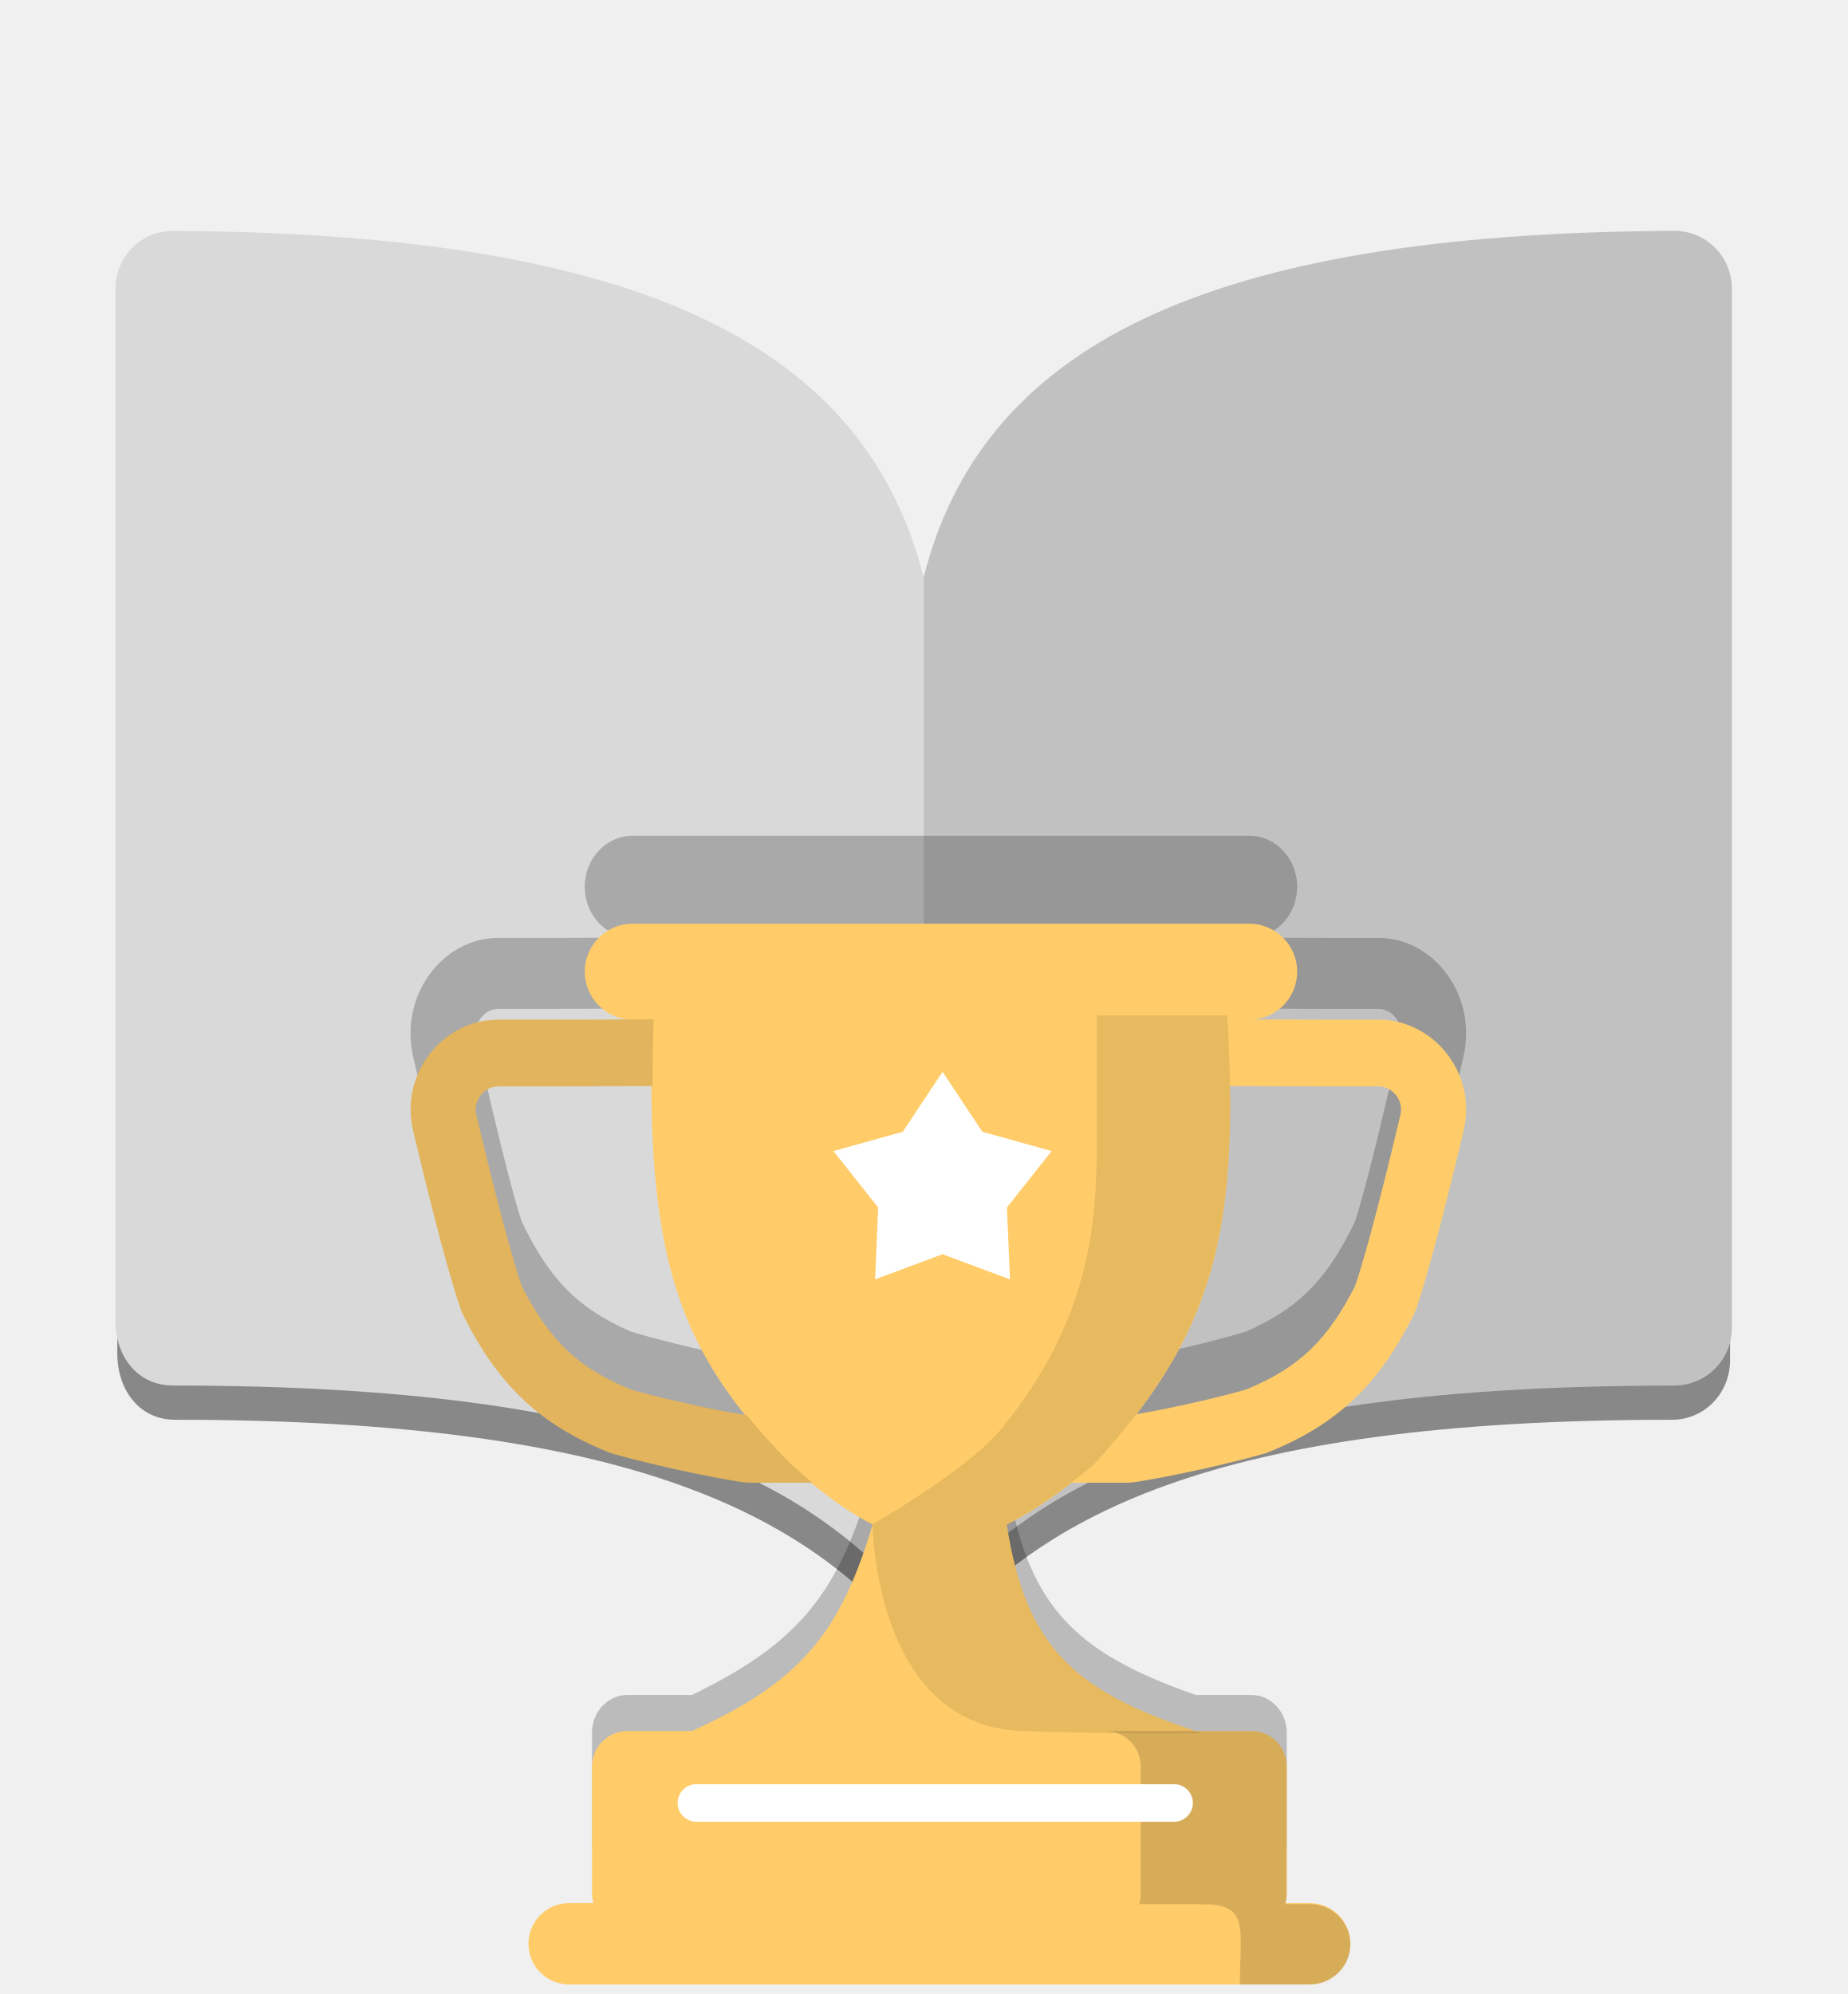
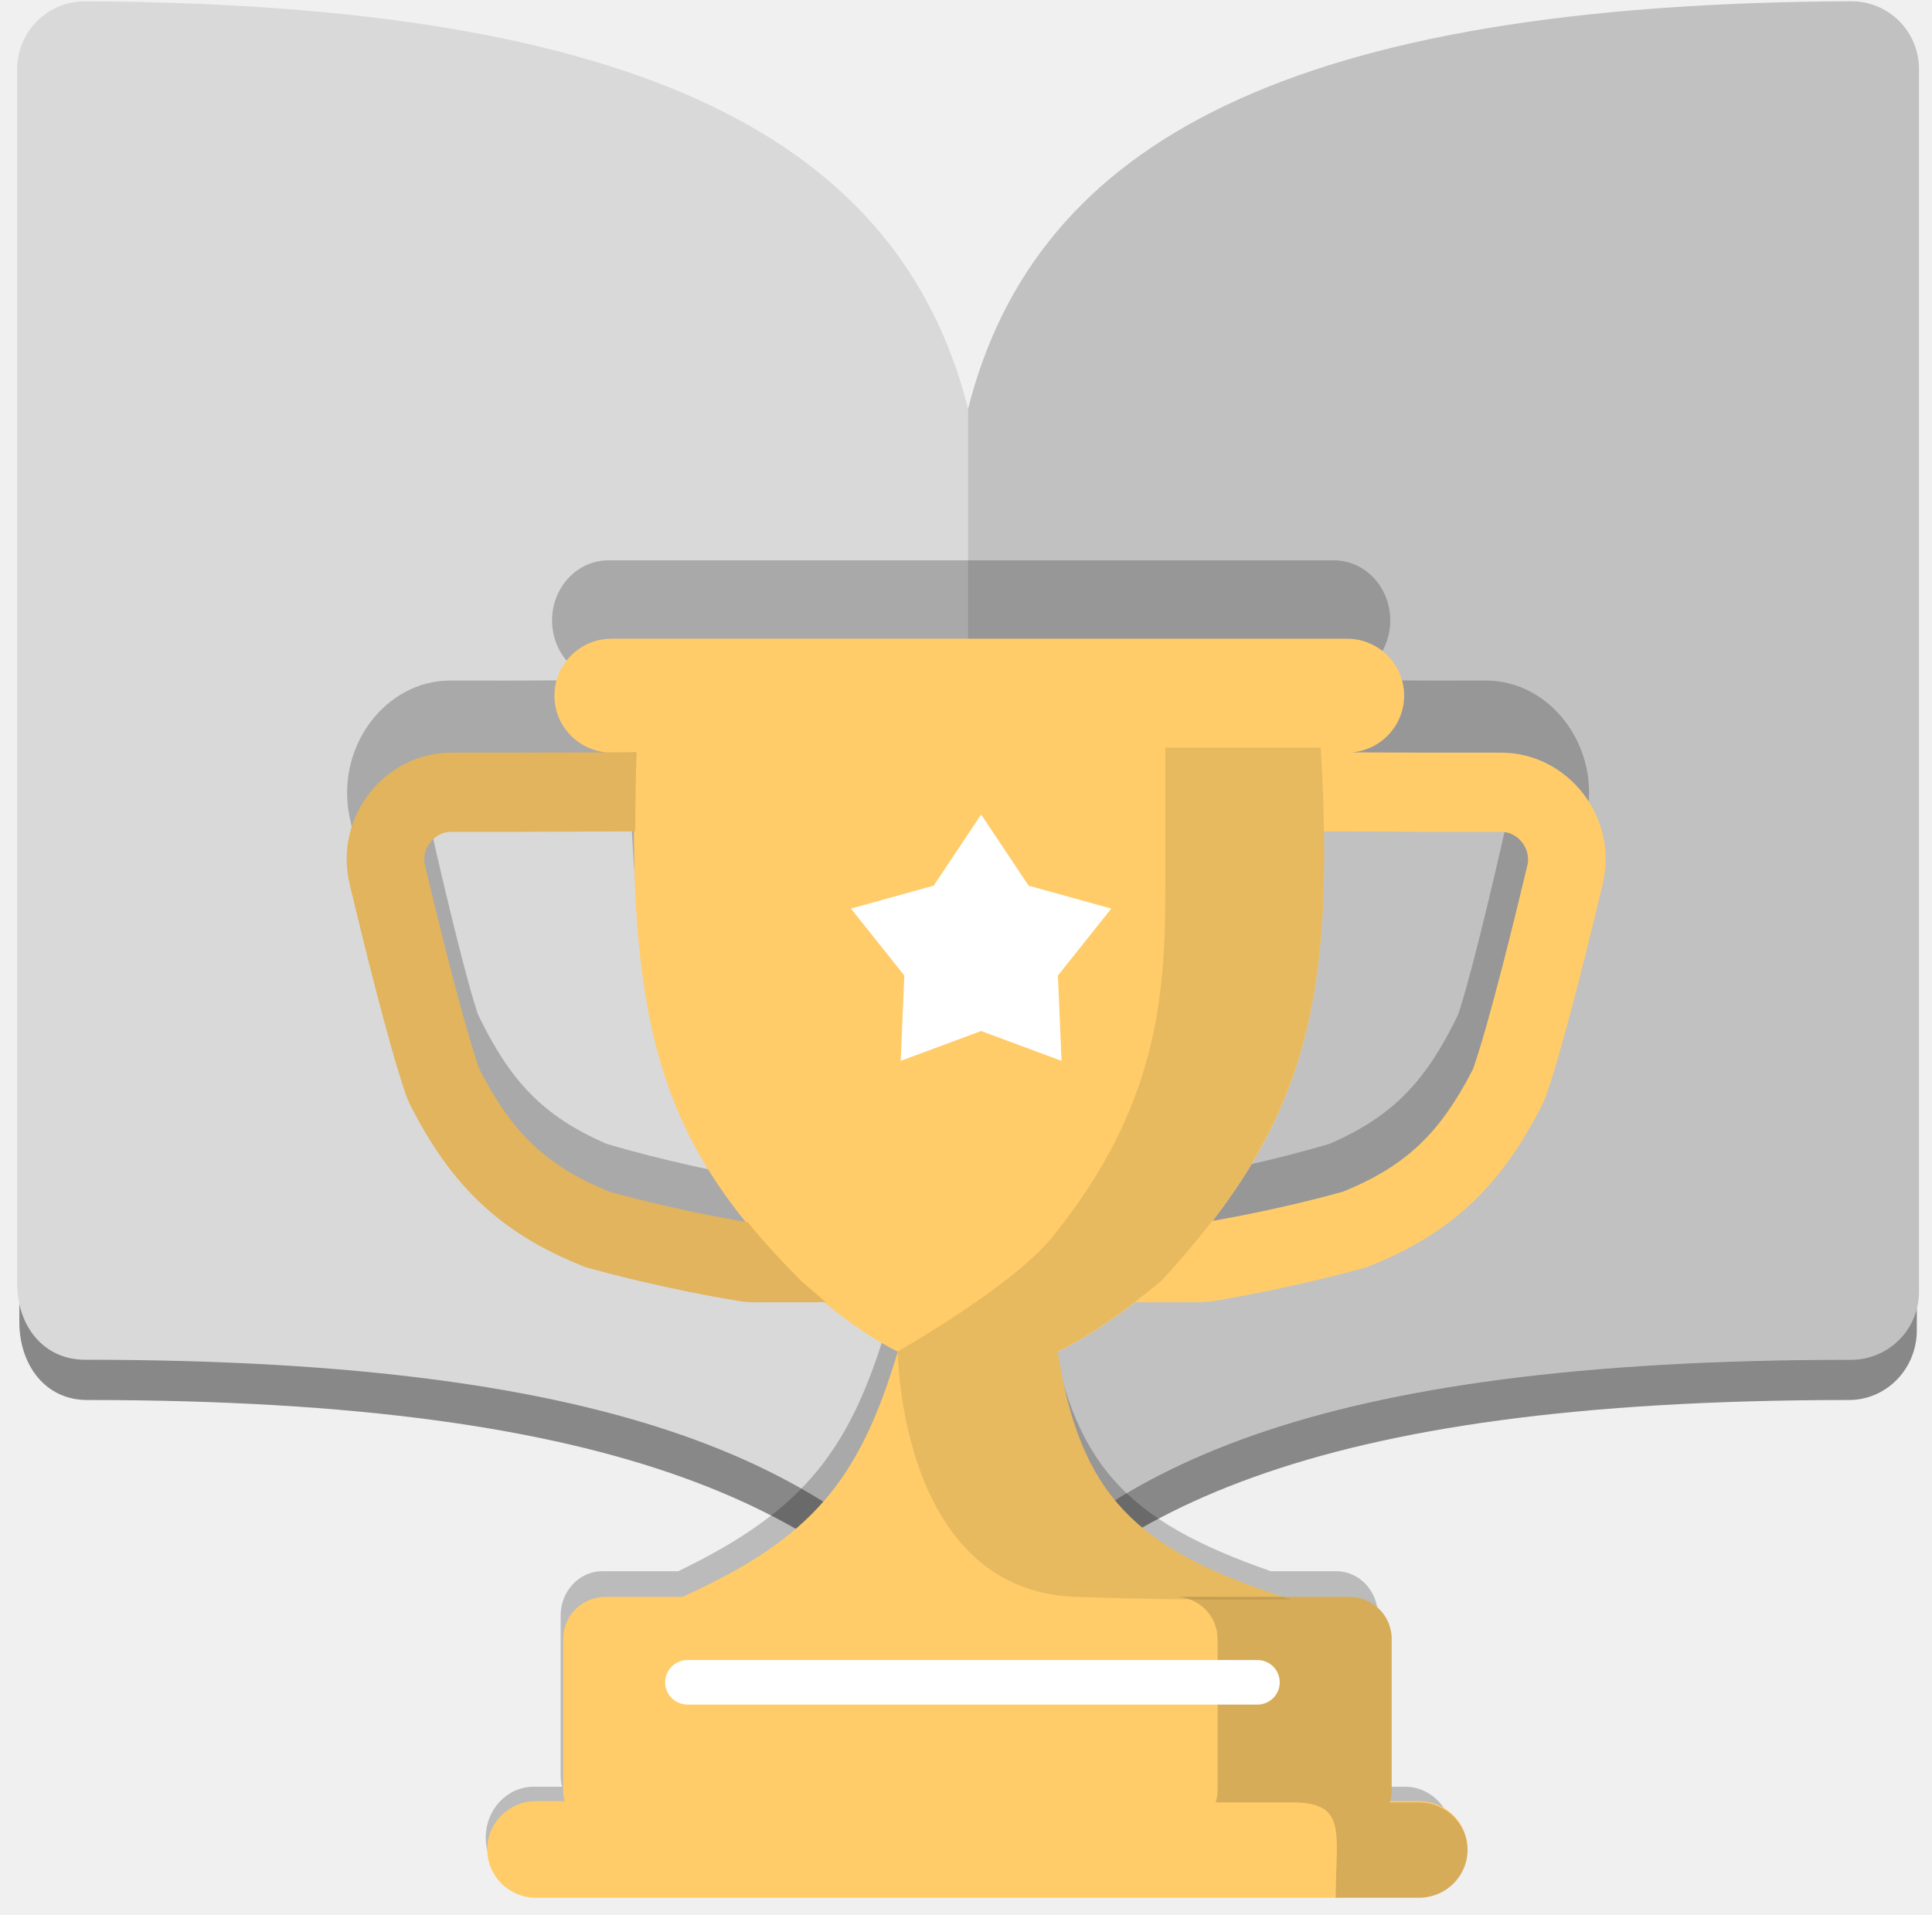
- <svg xmlns="http://www.w3.org/2000/svg" width="126" height="136" viewBox="0 0 126 136" fill="none">
-   <g clip-path="url(#clip0_2595_2047)">
-     <path d="M63 40.25C66.929 24.296 81.766 16.149 114.071 16C114.588 15.998 115.1 16.101 115.577 16.304C116.055 16.506 116.488 16.804 116.854 17.179C117.219 17.555 117.508 18.001 117.705 18.493C117.902 18.984 118.002 19.51 118 20.042V92.792C118 93.864 117.586 94.892 116.849 95.65C116.113 96.407 115.113 96.833 114.071 96.833C82.643 96.833 70.501 103.353 63 113C55.543 103.401 43.357 96.833 11.929 96.833C9.503 96.833 8 94.8 8 92.304V20.042C7.998 19.51 8.098 18.984 8.295 18.493C8.492 18.001 8.781 17.555 9.146 17.179C9.512 16.804 9.945 16.506 10.423 16.304C10.9 16.101 11.412 15.998 11.929 16C44.234 16.149 59.071 24.296 63 40.25ZM63 40.25V113Z" fill="#888888" />
-     <path d="M63 39.375C66.938 23.832 81.809 15.895 114.188 15.75C114.705 15.748 115.218 15.849 115.697 16.046C116.175 16.243 116.61 16.533 116.976 16.899C117.342 17.265 117.632 17.7 117.829 18.178C118.026 18.657 118.127 19.17 118.125 19.688V90.562C118.125 91.607 117.71 92.608 116.972 93.347C116.233 94.085 115.232 94.5 114.188 94.5C82.688 94.5 70.518 100.852 63 110.25C55.526 100.898 43.312 94.5 11.812 94.5C9.381 94.5 7.875 92.519 7.875 90.088V19.688C7.873 19.17 7.974 18.657 8.171 18.178C8.368 17.7 8.658 17.265 9.024 16.899C9.39 16.533 9.825 16.243 10.303 16.046C10.782 15.849 11.295 15.748 11.812 15.75C44.191 15.895 59.062 23.832 63 39.375ZM63 39.375V110.25Z" fill="#D9D9D9" />
-     <path d="M63 39.367V110.242Z" fill="black" fill-opacity="0.11" />
-     <path d="M63 39.367C66.938 23.823 81.809 15.887 114.187 15.742C114.705 15.74 115.218 15.84 115.697 16.037C116.175 16.235 116.61 16.524 116.976 16.89C117.342 17.257 117.632 17.691 117.829 18.17C118.026 18.649 118.127 19.162 118.125 19.679V90.554C118.125 91.598 117.71 92.6 116.972 93.338C116.233 94.077 115.232 94.492 114.187 94.492C82.688 94.492 70.518 100.843 63 110.242V39.367Z" fill="black" fill-opacity="0.11" />
-     <path fill-rule="evenodd" clip-rule="evenodd" d="M43.154 57C41.347 57 39.881 58.559 39.881 60.483C39.881 62.297 41.186 63.788 42.851 63.951C38.438 63.973 35.628 63.975 33.988 63.97C30.221 63.958 27.247 67.859 28.169 72.004C28.873 75.168 30.347 81.637 31.364 84.81C31.464 85.124 31.582 85.412 31.71 85.676C32.742 87.802 33.932 89.75 35.573 91.431C37.231 93.129 39.152 94.353 41.419 95.332L41.651 95.432L41.892 95.503C46.015 96.72 49.713 97.383 50.421 97.505C50.731 97.559 51.033 97.582 51.323 97.582H54.893C55.026 97.582 55.159 97.577 55.29 97.568C56.798 98.886 58.188 99.898 59.518 100.606C57.298 108.545 54.561 112.04 47.199 115.602H42.798C41.462 115.602 40.379 116.754 40.379 118.176V127.413C40.379 127.649 40.409 127.877 40.465 128.094H38.814C37.282 128.094 36.039 129.416 36.039 131.047C36.039 132.678 37.282 134 38.814 134H89.328C90.861 134 92.103 132.678 92.103 131.047C92.103 129.416 90.861 128.094 89.328 128.094H87.677C87.733 127.877 87.763 127.649 87.763 127.413V118.176C87.763 116.754 86.68 115.602 85.344 115.602H81.553C73.191 112.687 69.947 109.432 68.663 100.606C70.043 99.898 71.5 98.889 73.093 97.582L73.107 97.582H76.677C76.967 97.582 77.269 97.559 77.579 97.505C78.287 97.383 81.985 96.72 86.108 95.503L86.349 95.432L86.581 95.332C88.848 94.353 90.769 93.129 92.427 91.431C94.068 89.75 95.258 87.802 96.29 85.676C96.418 85.412 96.536 85.124 96.636 84.81C97.653 81.637 99.127 75.168 99.831 72.004C100.753 67.859 97.779 63.958 94.012 63.97C92.414 63.975 89.706 63.973 85.487 63.953C87.161 63.798 88.474 62.304 88.474 60.483C88.474 58.559 87.009 57 85.202 57H43.154ZM44.158 68.786L44.425 68.779C44.457 80.275 46.212 86.591 50.815 92.67C49.72 92.472 46.537 91.858 43.049 90.829C39.302 89.212 37.423 87.107 35.628 83.409C35.597 83.344 35.571 83.28 35.549 83.212C34.621 80.313 33.2 74.106 32.478 70.861C32.252 69.843 33.016 68.809 33.974 68.812C35.786 68.818 38.992 68.814 44.158 68.786ZM83.892 68.786C84.052 79.332 82.464 85.734 77.522 92.608C78.842 92.361 81.77 91.768 84.951 90.829C88.698 89.212 90.577 87.107 92.372 83.409C92.403 83.344 92.429 83.28 92.451 83.212C93.379 80.313 94.8 74.106 95.522 70.861C95.748 69.843 94.984 68.809 94.025 68.812C92.22 68.818 89.028 68.814 83.892 68.786Z" fill="black" fill-opacity="0.22" />
-   </g>
-   <path fill-rule="evenodd" clip-rule="evenodd" d="M43.159 63C41.351 63 39.886 64.465 39.886 66.272C39.886 67.978 41.19 69.378 42.855 69.531C38.443 69.552 35.633 69.554 33.993 69.549C30.226 69.537 27.253 73.203 28.175 77.098C28.879 80.07 30.353 86.149 31.369 89.13C31.47 89.426 31.588 89.696 31.716 89.944C32.747 91.942 33.937 93.772 35.578 95.352C37.237 96.947 39.157 98.097 41.424 99.017L41.656 99.111L41.897 99.178C46.02 100.321 49.717 100.944 50.425 101.059C50.735 101.109 51.037 101.131 51.327 101.131H54.897C55.03 101.131 55.163 101.127 55.294 101.118C56.801 102.357 58.191 103.307 59.521 103.973C57.301 111.432 54.564 114.716 47.203 118.063H42.803C41.467 118.063 40.384 119.146 40.384 120.481V129.161C40.384 129.382 40.414 129.597 40.47 129.801H38.819C37.287 129.801 36.045 131.043 36.045 132.575C36.045 134.108 37.287 135.35 38.819 135.35H89.329C90.861 135.35 92.103 134.108 92.103 132.575C92.103 131.043 90.861 129.801 89.329 129.801H87.678C87.734 129.597 87.764 129.382 87.764 129.161V120.481C87.764 119.146 86.681 118.063 85.345 118.063H81.554C73.193 115.324 69.949 112.266 68.666 103.973C70.045 103.307 71.502 102.359 73.095 101.131L73.109 101.131H76.679C76.969 101.131 77.27 101.109 77.581 101.059C78.289 100.944 81.986 100.321 86.109 99.178L86.35 99.111L86.582 99.017C88.849 98.097 90.769 96.947 92.427 95.352C94.069 93.772 95.258 91.942 96.29 89.944C96.418 89.696 96.536 89.426 96.637 89.13C97.653 86.149 99.127 80.07 99.831 77.098C100.753 73.203 97.779 69.537 94.013 69.549C92.415 69.554 89.707 69.552 85.489 69.533C87.162 69.388 88.475 67.984 88.475 66.272C88.475 64.465 87.01 63 85.203 63H43.159ZM44.162 74.074L44.429 74.068C44.461 84.869 46.216 90.804 50.819 96.516C49.724 96.33 46.541 95.753 43.054 94.786C39.307 93.267 37.428 91.289 35.634 87.814C35.602 87.754 35.576 87.693 35.554 87.629C34.626 84.905 33.206 79.073 32.483 76.024C32.257 75.068 33.021 74.096 33.98 74.098C35.791 74.104 38.997 74.1 44.162 74.074ZM83.894 74.074C84.054 83.983 82.466 89.999 77.523 96.457C78.844 96.225 81.771 95.668 84.952 94.786C88.699 93.267 90.578 91.289 92.372 87.814C92.403 87.754 92.429 87.693 92.451 87.629C93.38 84.905 94.8 79.073 95.522 76.024C95.749 75.068 94.985 74.096 94.026 74.098C92.22 74.104 89.029 74.1 83.894 74.074Z" fill="#FFCC69" />
-   <mask id="mask0_2595_2047" style="mask-type:alpha" maskUnits="userSpaceOnUse" x="44" y="69" width="40" height="50">
-     <path d="M83.709 69.26C84.569 84.097 82.781 90.937 74.603 99.895C72.404 101.726 70.469 103.08 68.666 103.952C70.027 112.763 73.595 115.673 83.14 118.561H46.075C54.292 115.026 57.191 111.792 59.521 103.952C57.791 103.085 55.96 101.735 53.901 99.895C46.567 92.515 44.184 86.258 44.448 71.611C44.462 70.851 44.483 70.068 44.51 69.26H83.709Z" fill="#D9D9D9" />
-   </mask>
-   <g mask="url(#mask0_2595_2047)">
-     <path d="M68.342 97.401C66.033 100.252 59.521 103.956 59.521 103.956C59.521 103.956 59.592 117.706 69.694 118.062C79.796 118.418 88.404 118.062 88.404 118.062V94.338L85.843 64.915H74.816V77.382C74.816 83.295 74.46 89.85 68.342 97.401Z" fill="black" fill-opacity="0.09" />
-   </g>
-   <path fill-rule="evenodd" clip-rule="evenodd" d="M31.716 89.944L31.716 89.944C32.747 91.942 33.937 93.772 35.578 95.352C37.237 96.947 39.157 98.097 41.424 99.017L41.656 99.111L41.897 99.178C46.02 100.321 49.717 100.944 50.425 101.059C50.735 101.109 51.037 101.131 51.327 101.131H54.897C55.065 101.131 55.232 101.124 55.396 101.11C54.937 100.732 54.466 100.327 53.983 99.895C52.855 98.76 51.845 97.652 50.943 96.537C49.986 96.376 46.685 95.793 43.054 94.786C39.307 93.267 37.428 91.289 35.634 87.814C35.602 87.754 35.576 87.693 35.554 87.629C34.626 84.905 33.206 79.073 32.483 76.024C32.257 75.068 33.021 74.095 33.98 74.098C35.791 74.104 38.997 74.1 44.162 74.074L44.511 74.066C44.508 73.274 44.515 72.457 44.53 71.611C44.542 70.93 44.56 70.231 44.584 69.513L44.098 69.525C38.963 69.551 35.782 69.554 33.993 69.549C30.226 69.537 27.253 73.203 28.175 77.098C28.879 80.07 30.353 86.149 31.369 89.13C31.47 89.426 31.588 89.696 31.716 89.944Z" fill="black" fill-opacity="0.12" />
-   <mask id="mask1_2595_2047" style="mask-type:alpha" maskUnits="userSpaceOnUse" x="36" y="129" width="57" height="7">
-     <path fill-rule="evenodd" clip-rule="evenodd" d="M36.045 132.611C36.045 131.098 37.287 129.872 38.819 129.872H89.329C90.861 129.872 92.104 131.098 92.104 132.611C92.104 134.124 90.861 135.35 89.329 135.35H38.819C37.287 135.35 36.045 134.124 36.045 132.611Z" fill="#D9D9D9" />
-   </mask>
-   <g mask="url(#mask1_2595_2047)">
-     <path d="M82.073 129.872C85.274 129.872 84.563 131.628 84.563 135.49L86.555 137.457H93.171L93.953 133.032L91.25 128.186C88.333 128.678 80.422 129.872 82.073 129.872Z" fill="black" fill-opacity="0.16" />
-   </g>
-   <path d="M64.287 73.102L67.001 77.192L71.73 78.509L68.678 82.354L68.887 87.258L64.287 85.544L59.688 87.258L59.896 82.354L56.845 78.509L61.574 77.192L64.287 73.102Z" fill="white" />
-   <mask id="mask2_2595_2047" style="mask-type:alpha" maskUnits="userSpaceOnUse" x="40" y="118" width="48" height="12">
-     <path d="M40.384 120.222C40.384 119.03 41.351 118.063 42.544 118.063H85.604C86.797 118.063 87.764 119.03 87.764 120.222V129.872H40.384V120.222Z" fill="#D9D9D9" />
-   </mask>
-   <g mask="url(#mask2_2595_2047)">
-     <path d="M75.385 131.579H85.345C86.681 131.579 87.764 130.496 87.764 129.161V120.481C87.764 119.146 86.681 118.063 85.345 118.063H75.385C76.721 118.063 77.804 119.146 77.804 120.481V129.161C77.804 130.496 76.721 131.579 75.385 131.579Z" fill="black" fill-opacity="0.16" />
-   </g>
-   <path fill-rule="evenodd" clip-rule="evenodd" d="M46.218 122.971C46.218 122.264 46.791 121.691 47.498 121.691H80.081C80.788 121.691 81.361 122.264 81.361 122.971C81.361 123.679 80.788 124.252 80.081 124.252H47.498C46.791 124.252 46.218 123.679 46.218 122.971Z" fill="white" />
-   <defs>
-     <clipPath id="clip0_2595_2047">
-       <rect width="126" height="126" fill="white" />
-     </clipPath>
-   </defs>
+ <svg xmlns="http://www.w3.org/2000/svg" width="112" height="111" viewBox="0 0 112 111" fill="none">
+   <path d="M56.121 24.576C60.049 8.622 74.887 0.476 107.192 0.327C107.708 0.325 108.22 0.428 108.698 0.63C109.175 0.832 109.609 1.13 109.974 1.506C110.339 1.882 110.629 2.328 110.826 2.819C111.022 3.31 111.123 3.837 111.121 4.368V77.118C111.121 78.19 110.707 79.218 109.97 79.976C109.233 80.734 108.234 81.16 107.192 81.16C75.763 81.16 63.622 87.68 56.121 97.326C48.664 87.728 36.478 81.16 5.049 81.16C2.623 81.16 1.121 79.126 1.121 76.631V4.368C1.119 3.837 1.219 3.31 1.416 2.819C1.612 2.328 1.902 1.882 2.267 1.506C2.632 1.13 3.066 0.832 3.544 0.63C4.021 0.428 4.533 0.325 5.049 0.327C37.354 0.476 52.192 8.622 56.121 24.576ZM56.121 24.576V97.326Z" fill="#888888" />
+   <path d="M56.121 23.701C60.058 8.158 74.93 0.222 107.308 0.076C107.826 0.075 108.339 0.175 108.817 0.372C109.296 0.569 109.731 0.859 110.097 1.225C110.463 1.591 110.753 2.026 110.95 2.505C111.147 2.983 111.248 3.496 111.246 4.014V74.889C111.246 75.933 110.831 76.935 110.092 77.673C109.354 78.412 108.352 78.826 107.308 78.826C75.808 78.826 63.639 85.178 56.121 94.576C48.647 85.225 36.433 78.826 4.933 78.826C2.502 78.826 0.996 76.845 0.996 74.414V4.014C0.994 3.496 1.094 2.983 1.291 2.505C1.489 2.026 1.779 1.591 2.145 1.225C2.511 0.859 2.945 0.569 3.424 0.372C3.903 0.175 4.416 0.075 4.933 0.076C37.312 0.222 52.183 8.158 56.121 23.701ZM56.121 23.701V94.576Z" fill="#D9D9D9" />
+   <path d="M56.121 23.693V94.568Z" fill="black" fill-opacity="0.11" />
+   <path d="M56.121 23.693C60.058 8.15 74.93 0.213 107.308 0.068C107.826 0.066 108.339 0.167 108.817 0.364C109.296 0.561 109.731 0.851 110.097 1.217C110.463 1.583 110.753 2.018 110.95 2.496C111.147 2.975 111.248 3.488 111.246 4.006V74.881C111.246 75.925 110.831 76.926 110.092 77.665C109.354 78.403 108.352 78.818 107.308 78.818C75.808 78.818 63.639 85.17 56.121 94.568V23.693Z" fill="black" fill-opacity="0.11" />
+   <path fill-rule="evenodd" clip-rule="evenodd" d="M35.275 32.482C33.467 32.482 32.002 34.041 32.002 35.965C32.002 37.78 33.306 39.27 34.971 39.433C30.558 39.455 27.749 39.457 26.108 39.452C22.341 39.44 19.368 43.341 20.29 47.486C20.994 50.65 22.468 57.119 23.484 60.292C23.585 60.607 23.703 60.894 23.831 61.158C24.863 63.284 26.052 65.232 27.694 66.913C29.352 68.612 31.273 69.835 33.54 70.814L33.772 70.914L34.013 70.985C38.136 72.202 41.833 72.865 42.542 72.987C42.852 73.041 43.154 73.064 43.443 73.064H47.014C47.147 73.064 47.279 73.059 47.411 73.05C48.919 74.369 50.309 75.38 51.638 76.088C49.419 84.027 46.681 87.522 39.32 91.084H34.919C33.583 91.084 32.5 92.237 32.5 93.658V102.895C32.5 103.131 32.53 103.36 32.586 103.577H30.935C29.402 103.577 28.16 104.899 28.16 106.529C28.16 108.16 29.402 109.482 30.935 109.482H81.449C82.981 109.482 84.223 108.16 84.223 106.529C84.223 104.899 82.981 103.577 81.449 103.577H79.798C79.854 103.36 79.883 103.131 79.883 102.895V93.658C79.883 92.236 78.8 91.084 77.465 91.084H73.673C65.311 88.169 62.067 84.915 60.784 76.088C62.164 75.38 63.62 74.371 65.214 73.064L65.228 73.064H68.798C69.088 73.064 69.389 73.041 69.7 72.987C70.408 72.865 74.105 72.202 78.228 70.985L78.469 70.914L78.701 70.814C80.969 69.835 82.889 68.612 84.547 66.913C86.189 65.232 87.379 63.284 88.41 61.158C88.538 60.894 88.656 60.607 88.757 60.292C89.773 57.119 91.247 50.65 91.951 47.486C92.874 43.341 89.9 39.44 86.133 39.452C84.535 39.457 81.827 39.455 77.608 39.435C79.282 39.281 80.595 37.786 80.595 35.965C80.595 34.041 79.13 32.482 77.322 32.482H35.275ZM36.278 44.268L36.545 44.261C36.578 55.757 38.332 62.074 42.935 68.152C41.841 67.954 38.658 67.341 35.17 66.311C31.423 64.694 29.543 62.589 27.749 58.891C27.718 58.827 27.692 58.763 27.67 58.694C26.741 55.795 25.321 49.589 24.599 46.343C24.372 45.325 25.136 44.291 26.095 44.294C27.907 44.3 31.113 44.296 36.278 44.268ZM76.013 44.268C76.173 54.814 74.585 61.216 69.642 68.09C70.963 67.843 73.891 67.25 77.071 66.311C80.818 64.694 82.698 62.589 84.492 58.891C84.523 58.827 84.549 58.763 84.572 58.694C85.5 55.795 86.92 49.589 87.643 46.343C87.869 45.325 87.105 44.291 86.146 44.294C84.341 44.3 81.149 44.296 76.013 44.268Z" fill="black" fill-opacity="0.22" />
+   <path fill-rule="evenodd" clip-rule="evenodd" d="M35.459 37.026C33.627 37.026 32.141 38.504 32.141 40.328C32.141 42.048 33.463 43.46 35.151 43.615C30.678 43.635 27.83 43.638 26.167 43.633C22.348 43.621 19.334 47.319 20.269 51.248C20.982 54.247 22.477 60.379 23.507 63.387C23.609 63.685 23.728 63.957 23.858 64.207C24.904 66.223 26.11 68.069 27.774 69.662C29.455 71.272 31.402 72.433 33.7 73.36L33.936 73.455L34.18 73.522C38.359 74.676 42.107 75.304 42.825 75.42C43.14 75.471 43.445 75.493 43.739 75.493H47.358C47.494 75.493 47.628 75.488 47.761 75.479C49.289 76.729 50.698 77.688 52.046 78.359C49.796 85.884 47.021 89.197 39.559 92.573H35.098C33.744 92.573 32.646 93.666 32.646 95.013V103.769C32.646 103.992 32.676 104.209 32.733 104.415H31.059C29.506 104.415 28.247 105.668 28.247 107.214C28.247 108.759 29.506 110.013 31.059 110.013H82.265C83.818 110.013 85.077 108.759 85.077 107.214C85.077 105.668 83.818 104.415 82.265 104.415H80.591C80.648 104.209 80.678 103.992 80.678 103.769V95.013C80.678 93.666 79.58 92.573 78.226 92.573H74.383C65.906 89.811 62.618 86.725 61.317 78.359C62.716 77.688 64.192 76.731 65.808 75.493L65.822 75.493H69.441C69.734 75.493 70.04 75.471 70.355 75.42C71.073 75.304 74.821 74.676 79 73.522L79.244 73.455L79.48 73.36C81.778 72.433 83.725 71.272 85.406 69.662C87.07 68.069 88.276 66.223 89.322 64.207C89.452 63.957 89.571 63.685 89.673 63.387C90.703 60.379 92.198 54.247 92.911 51.248C93.846 47.319 90.832 43.621 87.013 43.633C85.393 43.638 82.648 43.636 78.372 43.616C80.068 43.47 81.399 42.054 81.399 40.328C81.399 38.504 79.914 37.026 78.082 37.026H35.459ZM36.476 48.198L36.747 48.191C36.779 59.088 38.558 65.075 43.224 70.837C42.115 70.649 38.888 70.068 35.352 69.092C31.554 67.559 29.649 65.564 27.83 62.059C27.798 61.998 27.772 61.937 27.75 61.872C26.809 59.124 25.369 53.241 24.637 50.165C24.407 49.2 25.181 48.219 26.154 48.222C27.99 48.228 31.24 48.224 36.476 48.198ZM76.755 48.198C76.917 58.194 75.307 64.263 70.297 70.778C71.636 70.544 74.603 69.982 77.828 69.092C81.626 67.559 83.531 65.564 85.35 62.059C85.382 61.998 85.408 61.937 85.43 61.872C86.371 59.124 87.811 53.241 88.543 50.165C88.773 49.2 87.999 48.219 87.026 48.222C85.196 48.228 81.961 48.224 76.755 48.198Z" fill="#FFCC69" />
+   <path d="M52.045 78.342C52.045 78.342 58.647 74.606 60.988 71.73C67.19 64.112 67.551 57.5 67.551 51.535V43.342H76.566C77.438 58.309 75.626 65.209 67.335 74.246C65.106 76.093 63.144 77.459 61.316 78.338C62.64 86.863 66.021 89.912 74.831 92.717C71.462 92.751 67.071 92.738 62.358 92.573C52.117 92.213 52.045 78.342 52.045 78.342Z" fill="black" fill-opacity="0.09" />
+   <path d="M23.858 64.207C24.904 66.223 26.11 68.069 27.774 69.662C29.455 71.272 31.402 72.433 33.7 73.36L33.936 73.455L34.18 73.522C38.359 74.676 42.107 75.304 42.825 75.42C43.14 75.471 43.445 75.493 43.739 75.493H47.358C47.529 75.493 47.698 75.486 47.865 75.471C47.399 75.09 46.922 74.681 46.432 74.246C45.289 73.101 44.265 71.984 43.351 70.858C42.382 70.697 39.035 70.108 35.352 69.092C31.554 67.559 29.649 65.564 27.83 62.059C27.798 61.998 27.772 61.937 27.75 61.872C26.809 59.124 25.369 53.241 24.637 50.165C24.407 49.2 25.181 48.219 26.154 48.222C27.99 48.228 31.24 48.224 36.476 48.198L36.83 48.189C36.827 47.391 36.833 46.566 36.849 45.714C36.861 45.026 36.88 44.321 36.903 43.597L36.41 43.609C31.204 43.635 27.981 43.638 26.167 43.633C22.348 43.621 19.334 47.319 20.269 51.248C20.982 54.247 22.477 60.379 23.507 63.387C23.609 63.685 23.728 63.957 23.858 64.207Z" fill="black" fill-opacity="0.12" />
+   <path d="M77.431 110.013H82.263C83.817 110.013 85.076 108.775 85.076 107.25C85.076 105.724 83.817 104.487 82.263 104.487H74.92C77.603 104.49 77.561 105.714 77.47 108.359C77.453 108.859 77.434 109.41 77.431 110.013Z" fill="black" fill-opacity="0.16" />
+   <path d="M56.877 47.217L59.628 51.343L64.422 52.672L61.328 56.551L61.54 61.498L56.877 59.769L52.214 61.498L52.425 56.551L49.332 52.672L54.126 51.343L56.877 47.217Z" fill="white" />
+   <path d="M70.476 104.487H80.573C80.633 104.29 80.67 104.083 80.678 103.868V94.914C80.626 93.619 79.56 92.584 78.248 92.573H68.151C69.496 92.584 70.584 93.672 70.584 95.013V103.769C70.584 104.019 70.546 104.26 70.476 104.487Z" fill="black" fill-opacity="0.16" />
+   <path fill-rule="evenodd" clip-rule="evenodd" d="M38.56 97.525C38.56 96.812 39.141 96.233 39.858 96.233H72.889C73.606 96.233 74.187 96.812 74.187 97.525C74.187 98.239 73.606 98.817 72.889 98.817H39.858C39.141 98.817 38.56 98.239 38.56 97.525Z" fill="white" />
</svg>
